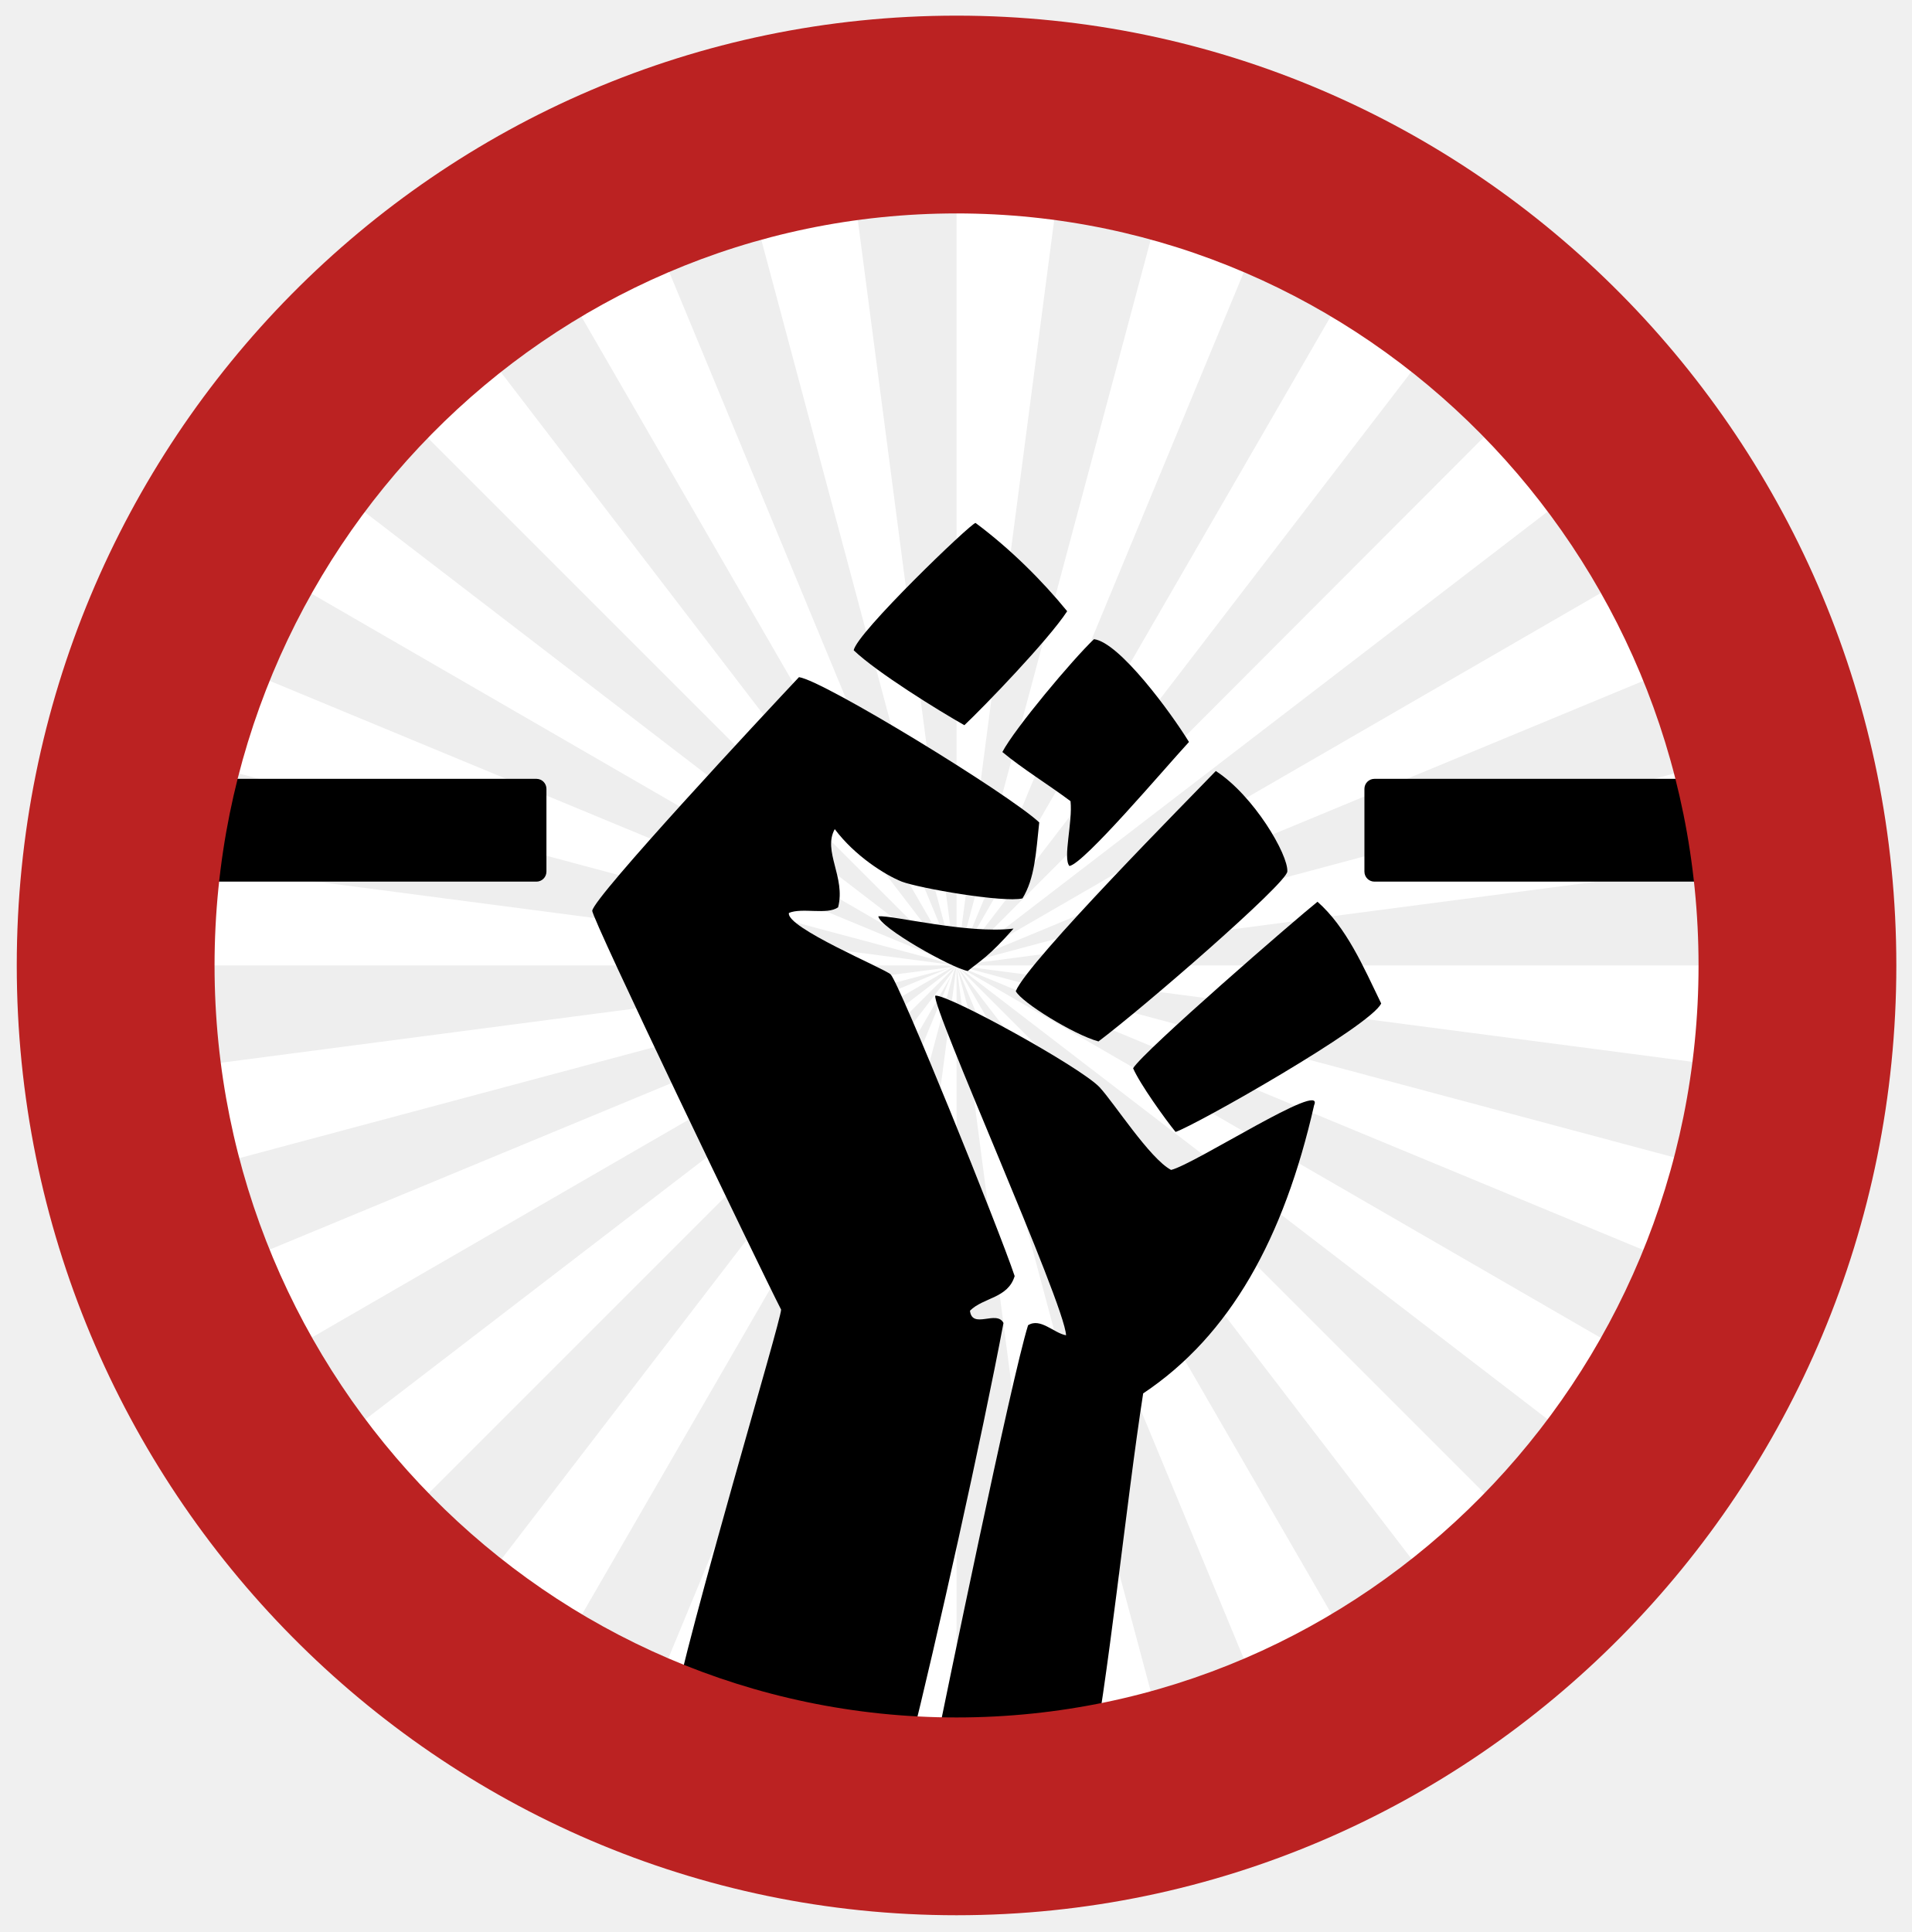
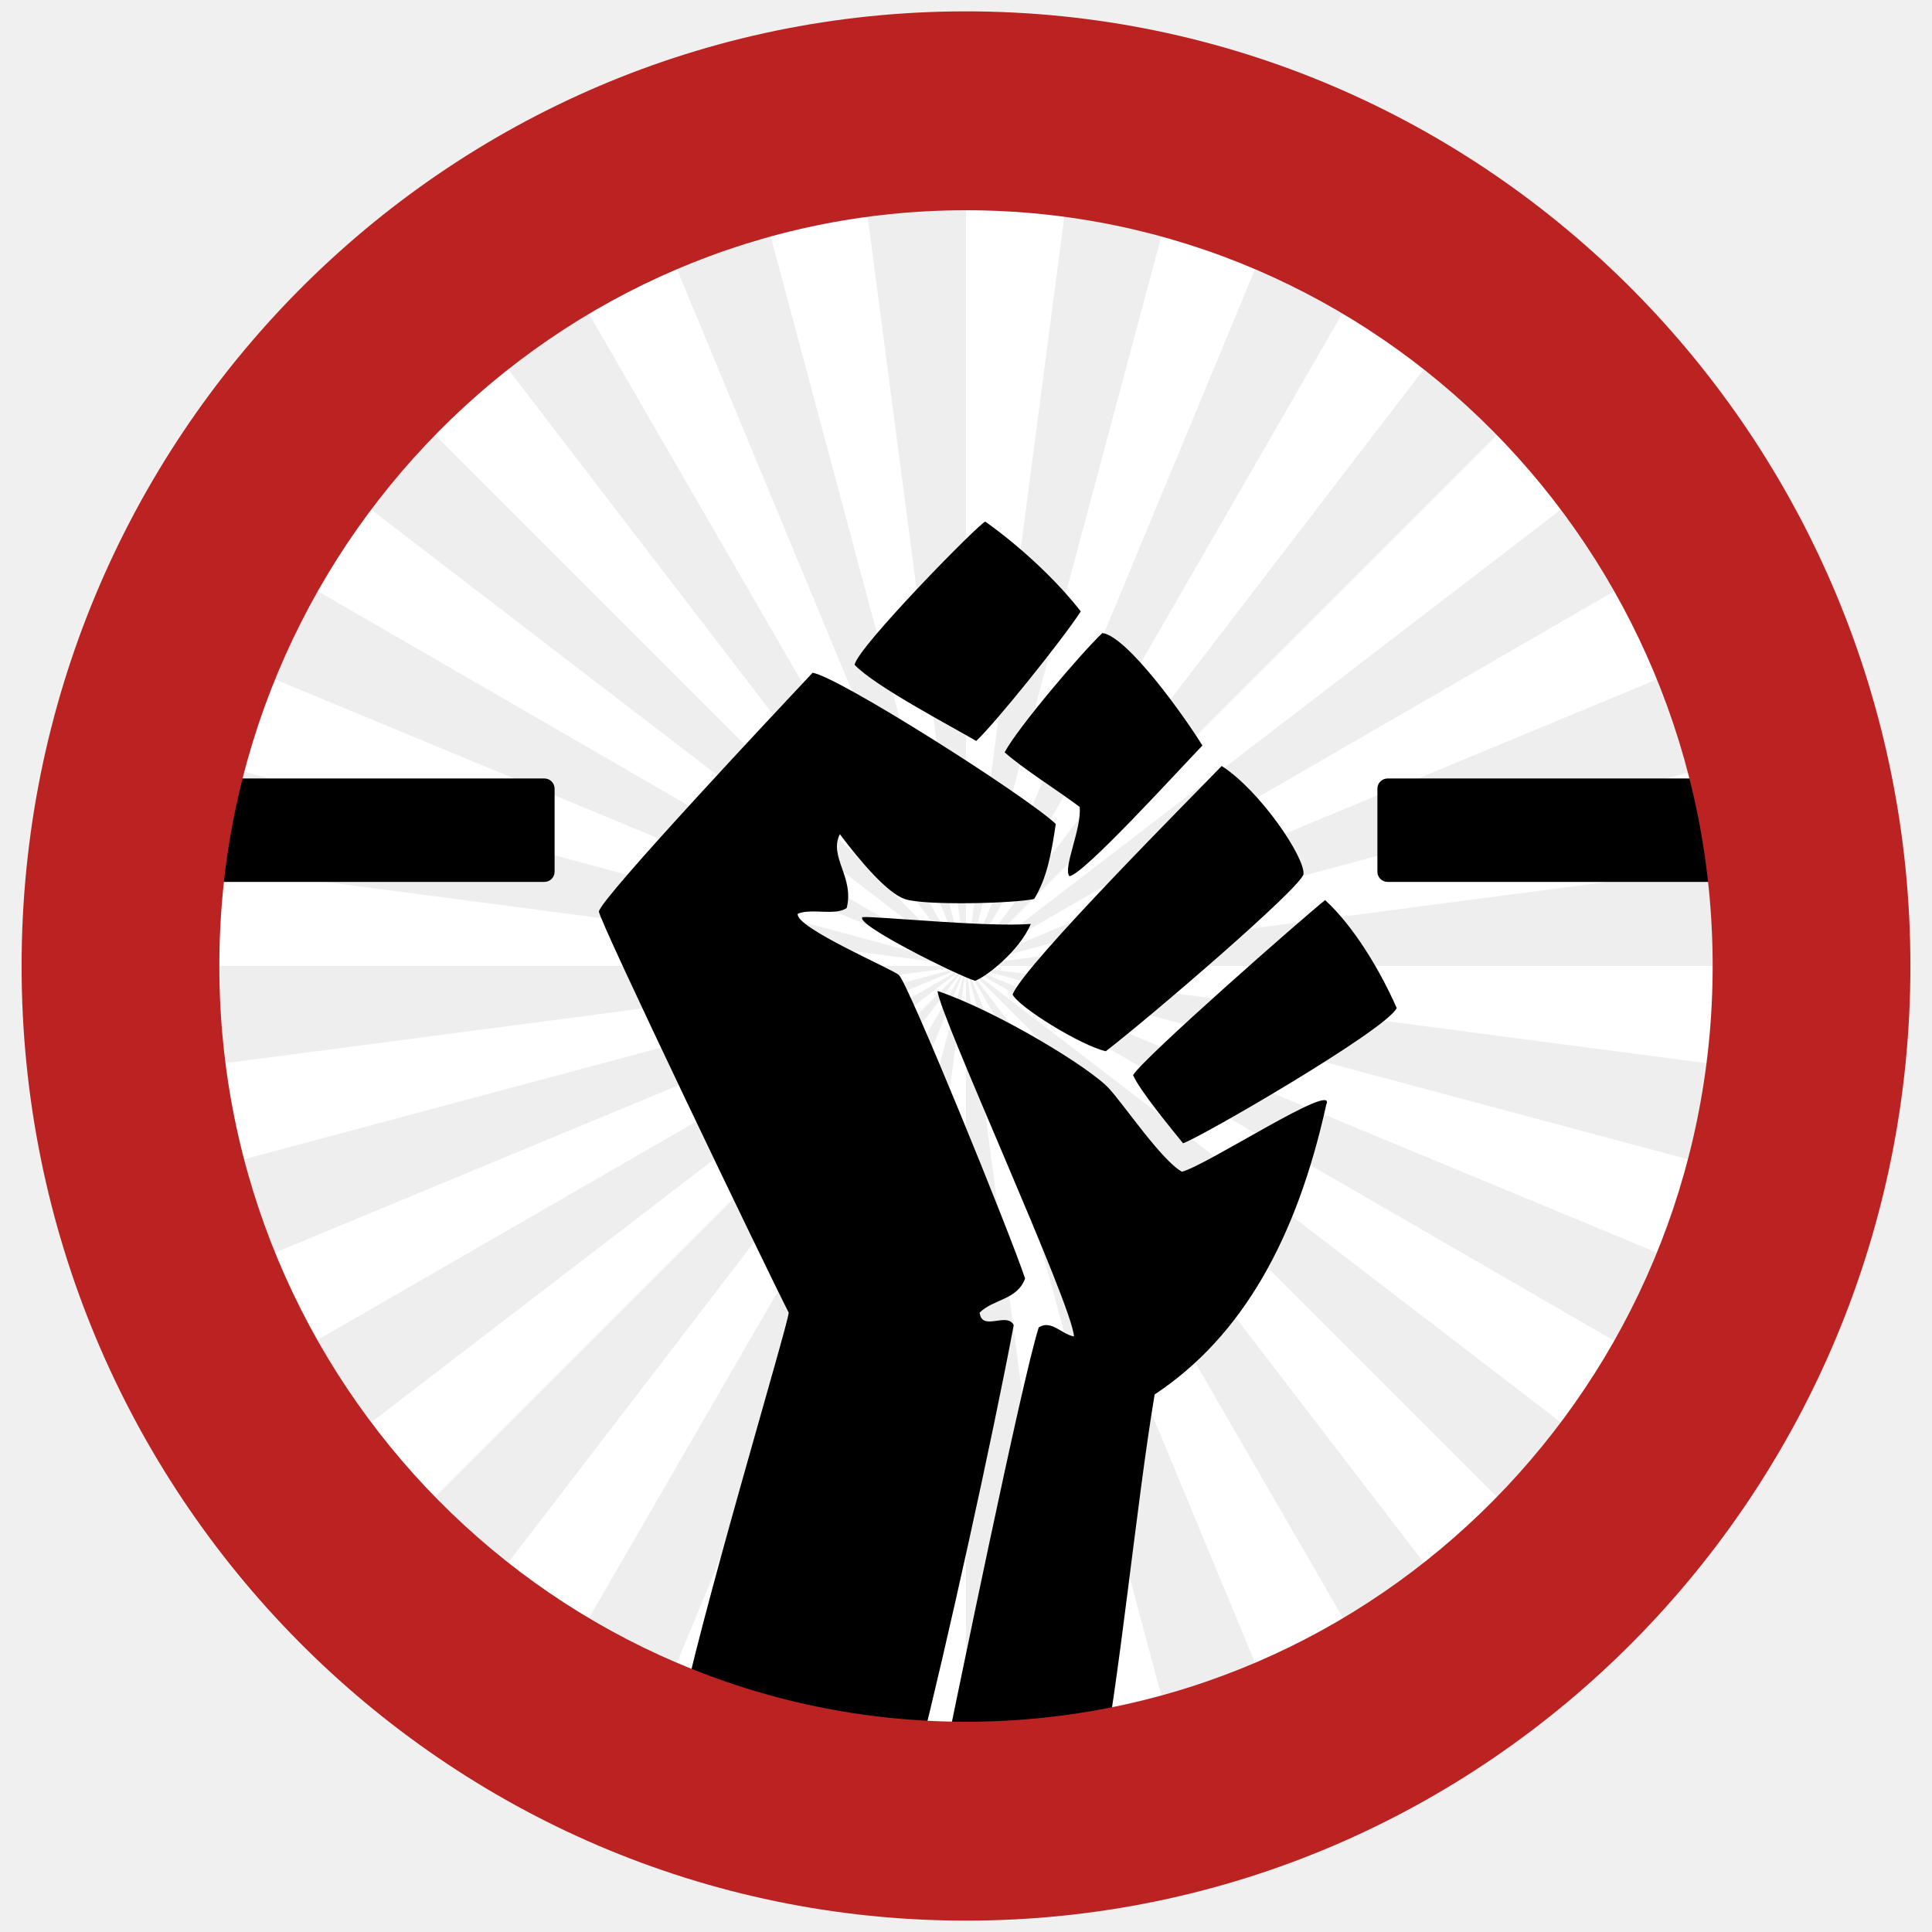
- <svg xmlns="http://www.w3.org/2000/svg" version="1.0" id="Layer_1" x="0px" y="0px" width="171.1px" height="172.9px" viewBox="0 0 171.1 172.9" enable-background="new 0 0 171.1 172.9" xml:space="preserve">
-   <g>
-     <ellipse fill-rule="evenodd" clip-rule="evenodd" fill="#EEEEEE" cx="85.6" cy="86.4" rx="74.9" ry="75.7" />
-   </g>
-   <g>
-     <path fill="#FFFFFF" d="M85.6,86.4l73.3,9.6c0.4-3.2,0.6-6.4,0.6-9.6H85.6z" />
-     <path fill="#FFFFFF" d="M85.6,12.5v73.9l9.6-73.3C92.1,12.7,88.8,12.5,85.6,12.5z" />
-     <path fill="#FFFFFF" d="M104.7,15L85.6,86.4l0,0l28.3-68.3C110.9,16.9,107.8,15.9,104.7,15z" />
-     <path fill="#FFFFFF" d="M122.5,22.4l-37,64l45-58.6C128,25.8,125.3,24,122.5,22.4z" />
-     <path fill="#FFFFFF" d="M40.6,27.8c-2.6,2-5,4.1-7.3,6.4l52.3,52.3l-58.6-45c-2,2.6-3.8,5.2-5.4,8l64,37l0,0L40.6,27.8z" />
-     <path fill="#FFFFFF" d="M57.3,18.1c-3,1.2-5.9,2.7-8.7,4.3l37,64L57.3,18.1z" />
-     <polygon fill="#FFFFFF" points="85.6,86.4 85.6,86.4 85.6,86.4  " />
-     <path fill="#FFFFFF" d="M66.4,15l19.1,71.4l-9.6-73.3C72.7,13.6,69.5,14.2,66.4,15z" />
-     <path fill="#FFFFFF" d="M144.2,41.4c-2-2.6-4.1-5-6.4-7.3L85.6,86.4L144.2,41.4z" />
-     <path fill="#FFFFFF" d="M153.9,58.1c-1.2-3-2.7-5.9-4.3-8.7l-64,37L153.9,58.1z" />
-     <path fill="#FFFFFF" d="M157,67.3L85.6,86.4l73.3-9.6C158.4,73.6,157.8,70.4,157,67.3z" />
-     <path fill="#FFFFFF" d="M104.7,157.8L85.6,86.4l9.6,73.3C98.4,159.3,101.6,158.7,104.7,157.8z" />
-     <path fill="#FFFFFF" d="M113.9,154.7c3-1.2,5.9-2.7,8.7-4.3l-37-64v0L113.9,154.7z" />
-     <path fill="#FFFFFF" d="M85.6,160.4V86.4l-9.6,73.3C79.1,160.1,82.3,160.4,85.6,160.4z" />
-     <path fill="#FFFFFF" d="M130.6,145.1c2.6-2,5-4.1,7.3-6.4L85.6,86.4L130.6,145.1z" />
-     <path fill="#FFFFFF" d="M85.6,86.4L85.6,86.4l68.3,28.3c1.2-3,2.3-6,3.1-9.2L85.6,86.4L85.6,86.4z" />
-     <path fill="#FFFFFF" d="M144.2,131.4c2-2.6,3.8-5.2,5.4-8l-64-37L144.2,131.4z" />
-     <path fill="#FFFFFF" d="M33.3,138.7l52.3-52.3v0l-58.6,45C28.9,134,31,136.4,33.3,138.7z" />
-     <path fill="#FFFFFF" d="M85.6,86.4l-73.3-9.6c-0.4,3.2-0.6,6.4-0.6,9.6H85.6L85.6,86.4L85.6,86.4z" />
-     <path fill="#FFFFFF" d="M14.1,105.6l71.4-19.1l-73.3,9.6C12.7,99.3,13.3,102.5,14.1,105.6z" />
-     <path fill="#FFFFFF" d="M17.3,58.1c-1.2,3-2.3,6-3.1,9.2l71.4,19.1L17.3,58.1z" />
-     <path fill="#FFFFFF" d="M66.4,157.8l19.1-71.4l-28.3,68.3C60.2,156,63.3,157,66.4,157.8z" />
-     <path fill="#FFFFFF" d="M40.6,145.1c2.6,2,5.2,3.8,8,5.4l37-64l0,0L40.6,145.1z" />
-     <path fill="#FFFFFF" d="M21.5,123.4l64-37l-68.3,28.3C18.5,117.7,19.9,120.6,21.5,123.4z" />
-   </g>
-   <g>
-     <path fill-rule="evenodd" clip-rule="evenodd" d="M86.3,64.9c1.7-1.6,7.5-7.6,9.2-10.2c-2.2-2.7-5.1-5.6-8.2-7.9   c-0.4,0-10.7,9.9-10.9,11.4C78.5,60.2,84,63.6,86.3,64.9z" />
-     <path fill-rule="evenodd" clip-rule="evenodd" d="M95.8,71.7c0.2,1.9-0.7,5.1-0.1,5.8c1.3-0.2,8.4-8.6,10.7-11.1   c-1.6-2.6-6.2-8.9-8.5-9.2c-1.9,1.8-7.1,8-8.2,10.1C91.5,68.8,93.8,70.2,95.8,71.7z" />
-     <path fill-rule="evenodd" clip-rule="evenodd" d="M86.8,117.3c1.2-1.2,3.4-1.1,4-3.1C89.4,110,80.5,88,79.7,87.2   c-0.5-0.5-9.4-4.2-9.1-5.5c1.2-0.5,3.4,0.2,4.4-0.5c0.7-2.7-1.4-5-0.3-7c1.8,2.4,4.5,4.1,6,4.7c1.6,0.6,9.1,1.9,10.8,1.5   c1.1-1.8,1.2-4,1.5-6.8c-2.8-2.6-19.3-12.7-21.5-13C68.3,64,53.2,80.2,53,81.5c-0.1,0.6,15,32,16.9,35.7c0,1-8.2,28.2-9.9,37   c7.7,1.9,14.8,2.5,21.4,2.3c2.4-9.6,6.5-28,8.4-38.1C89.2,117.2,87,119,86.8,117.3z" />
-     <path fill-rule="evenodd" clip-rule="evenodd" d="M98.3,93.2c4-3,16.8-14.1,16.9-15.2c0.1-1.5-3-6.8-6.4-9   c-2.1,2.2-16.8,17-17.9,19.7C91.4,89.7,96.1,92.6,98.3,93.2z" />
-     <path fill-rule="evenodd" clip-rule="evenodd" d="M117.9,80.7c-2,1.6-15.5,13.3-16.5,14.9c0.6,1.4,2.9,4.6,3.8,5.7   c1.8-0.6,17.5-9.5,18.4-11.5C122,86.5,120.5,83,117.9,80.7z" />
-     <path fill-rule="evenodd" clip-rule="evenodd" d="M78.6,82c0.1,1,6.5,4.6,8,4.9c1.1-0.9,1.9-1.3,4.1-3.8   C86.6,83.6,79.9,81.9,78.6,82z" />
-     <path fill-rule="evenodd" clip-rule="evenodd" d="M104.8,104.7c-1.9-1-5.1-6-6.4-7.4c-1.7-1.8-13.5-8.3-14.7-8.2   c-0.4,0.9,11.6,27.6,11.7,30.4c-1.1-0.2-2.3-1.6-3.4-0.9c-1.5,4.8-7.4,33.5-8.4,38.4c4.2,1,10.2,2.1,13.9,1.7   c1.6-7.6,3.3-24.4,4.8-34c7.8-5.2,12.6-13.9,15.3-25.8C118.6,96.6,106.9,104.2,104.8,104.7z" />
-   </g>
+ <svg xmlns="http://www.w3.org/2000/svg" version="1.0" id="Layer_1" x="0px" y="0px" width="170px" height="170px" viewBox="0 0 170 170" enable-background="new 0 0 170 170" xml:space="preserve">
  <g>
    <g>
+       <ellipse fill-rule="evenodd" clip-rule="evenodd" fill="#EEEEEE" cx="85" cy="85" rx="74.1" ry="74.8" />
+     </g>
+     <g>
+       <path fill="#FFFFFF" d="M85,85l72.4,9.5c0.4-3.1,0.6-6.3,0.6-9.5H85z" />
+       <path fill="#FFFFFF" d="M85,12v73l9.5-72.4C91.4,12.2,88.2,12,85,12z" />
+       <path fill="#FFFFFF" d="M103.9,14.4L85,85l0,0l28-67.5C110,16.3,107,15.3,103.9,14.4z" />
+       <path fill="#FFFFFF" d="M121.5,21.7L85,85l44.5-58C126.9,25.1,124.3,23.3,121.5,21.7z" />
+       <path fill="#FFFFFF" d="M40.5,27c-2.5,1.9-4.9,4-7.2,6.3L85,85L27,40.5c-1.9,2.5-3.7,5.2-5.3,7.9L85,85l0,0L40.5,27z" />
+       <path fill="#FFFFFF" d="M57,17.5c-3,1.2-5.8,2.6-8.6,4.2L85,85L57,17.5z" />
+       <polygon fill="#FFFFFF" points="85,85 85,85 85,85   " />
+       <path fill="#FFFFFF" d="M66.1,14.4L85,85l-9.5-72.4C72.3,13,69.1,13.6,66.1,14.4z" />
+       <path fill="#FFFFFF" d="M143,40.5c-1.9-2.5-4-4.9-6.3-7.2L85,85L143,40.5z" />
+       <path fill="#FFFFFF" d="M152.5,57c-1.2-3-2.6-5.8-4.2-8.6L85,85L152.5,57z" />
+       <path fill="#FFFFFF" d="M155.6,66.1L85,85l72.4-9.5C157,72.3,156.4,69.1,155.6,66.1z" />
+       <path fill="#FFFFFF" d="M103.9,155.6L85,85l9.5,72.4C97.7,157,100.9,156.4,103.9,155.6z" />
+       <path fill="#FFFFFF" d="M113,152.5c3-1.2,5.8-2.6,8.6-4.2L85,85v0L113,152.5z" />
+       <path fill="#FFFFFF" d="M85,158V85l-9.5,72.4C78.6,157.8,81.8,158,85,158z" />
+       <path fill="#FFFFFF" d="M129.5,143c2.5-1.9,4.9-4,7.2-6.3L85,85L129.5,143z" />
+       <path fill="#FFFFFF" d="M85,85L85,85l67.5,28c1.2-2.9,2.2-5.9,3.1-9.1L85,85L85,85z" />
+       <path fill="#FFFFFF" d="M143,129.5c1.9-2.5,3.7-5.2,5.3-7.9L85,85L143,129.5z" />
+       <path fill="#FFFFFF" d="M33.3,136.7L85,85v0l-58,44.5C29,132,31.1,134.4,33.3,136.7z" />
+       <path fill="#FFFFFF" d="M85,85l-72.4-9.5C12.2,78.6,12,81.8,12,85H85L85,85L85,85z" />
+       <path fill="#FFFFFF" d="M14.4,103.9L85,85l-72.4,9.5C13,97.7,13.6,100.9,14.4,103.9z" />
+       <path fill="#FFFFFF" d="M17.5,57c-1.2,2.9-2.2,5.9-3.1,9L85,85L17.5,57z" />
+       <path fill="#FFFFFF" d="M66.1,155.6L85,85l-28,67.5C60,153.7,63,154.7,66.1,155.6z" />
+       <path fill="#FFFFFF" d="M40.5,143c2.5,1.9,5.2,3.7,7.9,5.3L85,85l0,0L40.5,143z" />
+       <path fill="#FFFFFF" d="M21.7,121.5L85,85l-67.5,28C18.7,115.9,20.1,118.8,21.7,121.5z" />
+     </g>
+     <g>
+       <path fill-rule="evenodd" clip-rule="evenodd" d="M85.9,65.2c1.7-1.6,7.5-8.8,9.2-11.4c-2.1-2.7-5.3-5.7-8.4-7.9    c-0.4,0-11.3,11.1-11.5,12.6C77,60.4,83.7,63.9,85.9,65.2z" />
+       <path fill-rule="evenodd" clip-rule="evenodd" d="M95,71c0.2,1.9-1.5,5.4-0.9,6.1c1.3-0.2,9.3-9,11.7-11.5    c-1.6-2.6-6.6-9.6-8.8-9.9c-1.9,1.8-7.5,8.4-8.6,10.5C90.1,67.7,93,69.5,95,71z" />
+       <path fill-rule="evenodd" clip-rule="evenodd" d="M86.2,115.5c1.2-1.2,3.3-1.1,4-3c-1.4-4.2-10.3-26-11.1-26.7    c-0.5-0.5-9.2-4.2-8.9-5.4c1.2-0.5,3.3,0.2,4.3-0.5c0.7-2.7-1.6-4.5-0.6-6.5c1.8,2.4,4.2,5.2,5.7,5.7c1.6,0.6,9.7,0.4,11.4,0    c1.1-1.8,1.5-3.9,1.9-6.6c-2.8-2.6-19.2-13-21.4-13.3c-3.1,3.3-18.6,19.8-18.8,21c-0.1,0.6,14.8,31.6,16.7,35.3    c0,0.9-8.1,27.8-9.7,36.5c7.6,1.9,14.6,2.5,21.2,2.3c2.4-9.5,6.4-27.6,8.3-37.7C88.6,115.4,86.4,117.2,86.2,115.5z" />
+       <path fill-rule="evenodd" clip-rule="evenodd" d="M97.3,92.5c3.9-3,17.3-14.5,17.4-15.6c0.1-1.5-3.8-7.3-7.2-9.5    c-2.1,2.2-17.3,17.4-18.4,20.1C89.6,88.6,95.1,92,97.3,92.5z" />
+       <path fill-rule="evenodd" clip-rule="evenodd" d="M116.6,79.2c-2,1.6-15.9,13.8-16.9,15.4c0.6,1.4,3.6,5,4.4,6    c1.7-0.6,17.9-10,18.8-11.9C121.4,85.3,119.1,81.5,116.6,79.2z" />
+       <path fill-rule="evenodd" clip-rule="evenodd" d="M75.9,80.7c-0.8,0.6,8.5,5.2,9.9,5.6c0.9-0.3,3.9-2.6,4.9-5    C86.8,81.6,77.1,80.6,75.9,80.7z" />
+       <path fill-rule="evenodd" clip-rule="evenodd" d="M104,103.1c-1.8-1-5.1-5.9-6.4-7.3C96,94,87.8,89,82.5,87.2    c0.1,2,11.9,27.7,12,30.4c-1.1-0.2-2-1.5-3.1-0.8c-1.5,4.7-7.3,33.1-8.3,37.9c4.1,1,10.1,2.1,13.7,1.6c1.6-7.5,3.2-24.1,4.8-33.6    c7.7-5.1,12.5-13.7,15.1-25.5C117.7,95,106.1,102.6,104,103.1z" />
+     </g>
+     <g>
      <g>
-         <path fill-rule="evenodd" clip-rule="evenodd" d="M48.9,78c0,0.5-0.4,0.9-0.9,0.9H18c-0.5,0-0.9-0.4-0.9-0.9v-7.4     c0-0.5,0.4-0.9,0.9-0.9H48c0.5,0,0.9,0.4,0.9,0.9V78z" />
-       </g>
-       <g>
-         <path fill-rule="evenodd" clip-rule="evenodd" d="M154,78c0,0.5-0.4,0.9-0.9,0.9h-30.1c-0.5,0-0.9-0.4-0.9-0.9v-7.4     c0-0.5,0.4-0.9,0.9-0.9h30.1c0.5,0,0.9,0.4,0.9,0.9V78z" />
+         <g>
+           <path fill-rule="evenodd" clip-rule="evenodd" d="M48.8,76.7c0,0.5-0.4,0.9-0.9,0.9H18.2c-0.5,0-0.9-0.4-0.9-0.9v-7.3      c0-0.5,0.4-0.9,0.9-0.9h29.7c0.5,0,0.9,0.4,0.9,0.9V76.7z" />
+         </g>
+         <g>
+           <path fill-rule="evenodd" clip-rule="evenodd" d="M152.7,76.7c0,0.5-0.4,0.9-0.9,0.9h-29.7c-0.5,0-0.9-0.4-0.9-0.9v-7.3      c0-0.5,0.4-0.9,0.9-0.9h29.7c0.5,0,0.9,0.4,0.9,0.9V76.7z" />
+         </g>
      </g>
    </g>
-   </g>
-   <g>
-     <path fill="#BB2222" d="M85.6,19.1c36.6,0,66.4,30.2,66.4,67.3s-29.8,67.3-66.4,67.3c-36.6,0-66.4-30.2-66.4-67.3   S48.9,19.1,85.6,19.1 M85.6,1.4c-46.5,0-84.1,38.1-84.1,85c0,46.9,37.7,85,84.1,85s84.1-38.1,84.1-85C169.7,39.5,132,1.4,85.6,1.4   L85.6,1.4z" />
+     <g>
+       <path fill="#BB2222" d="M85,18.5c36.2,0,65.7,29.8,65.7,66.5s-29.5,66.5-65.7,66.5c-36.2,0-65.7-29.8-65.7-66.5S48.8,18.5,85,18.5     M85,1C39.1,1,1.9,38.6,1.9,85c0,46.4,37.2,84,83.1,84s83.1-37.6,83.1-84C168.1,38.6,130.9,1,85,1L85,1z" />
+     </g>
  </g>
</svg>
